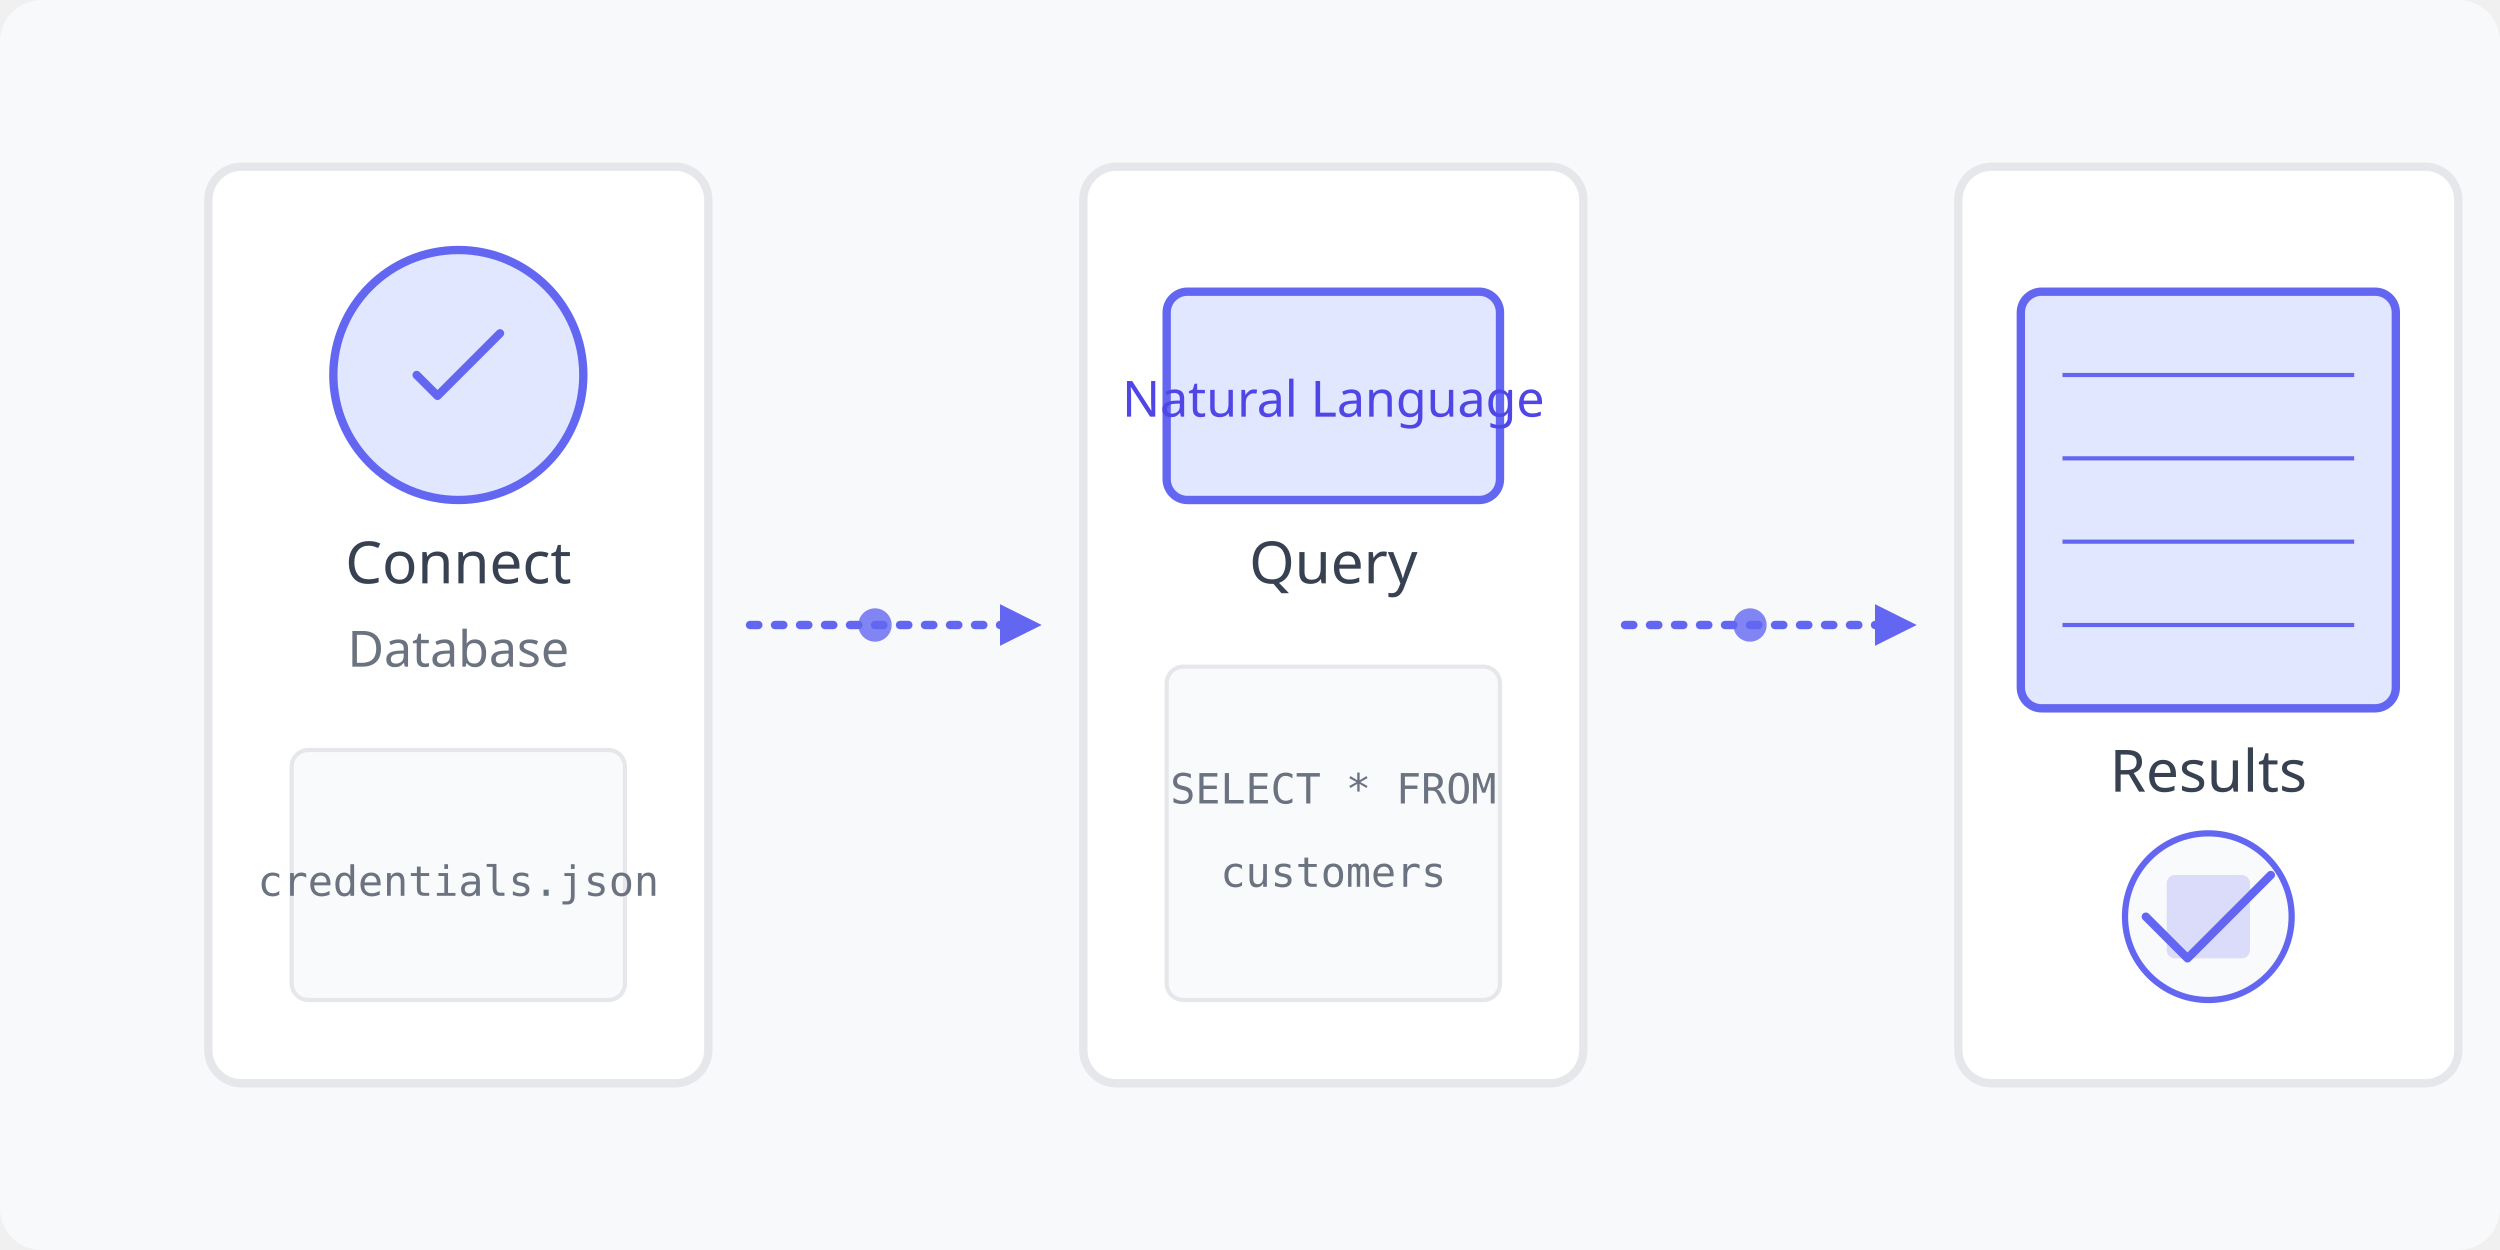
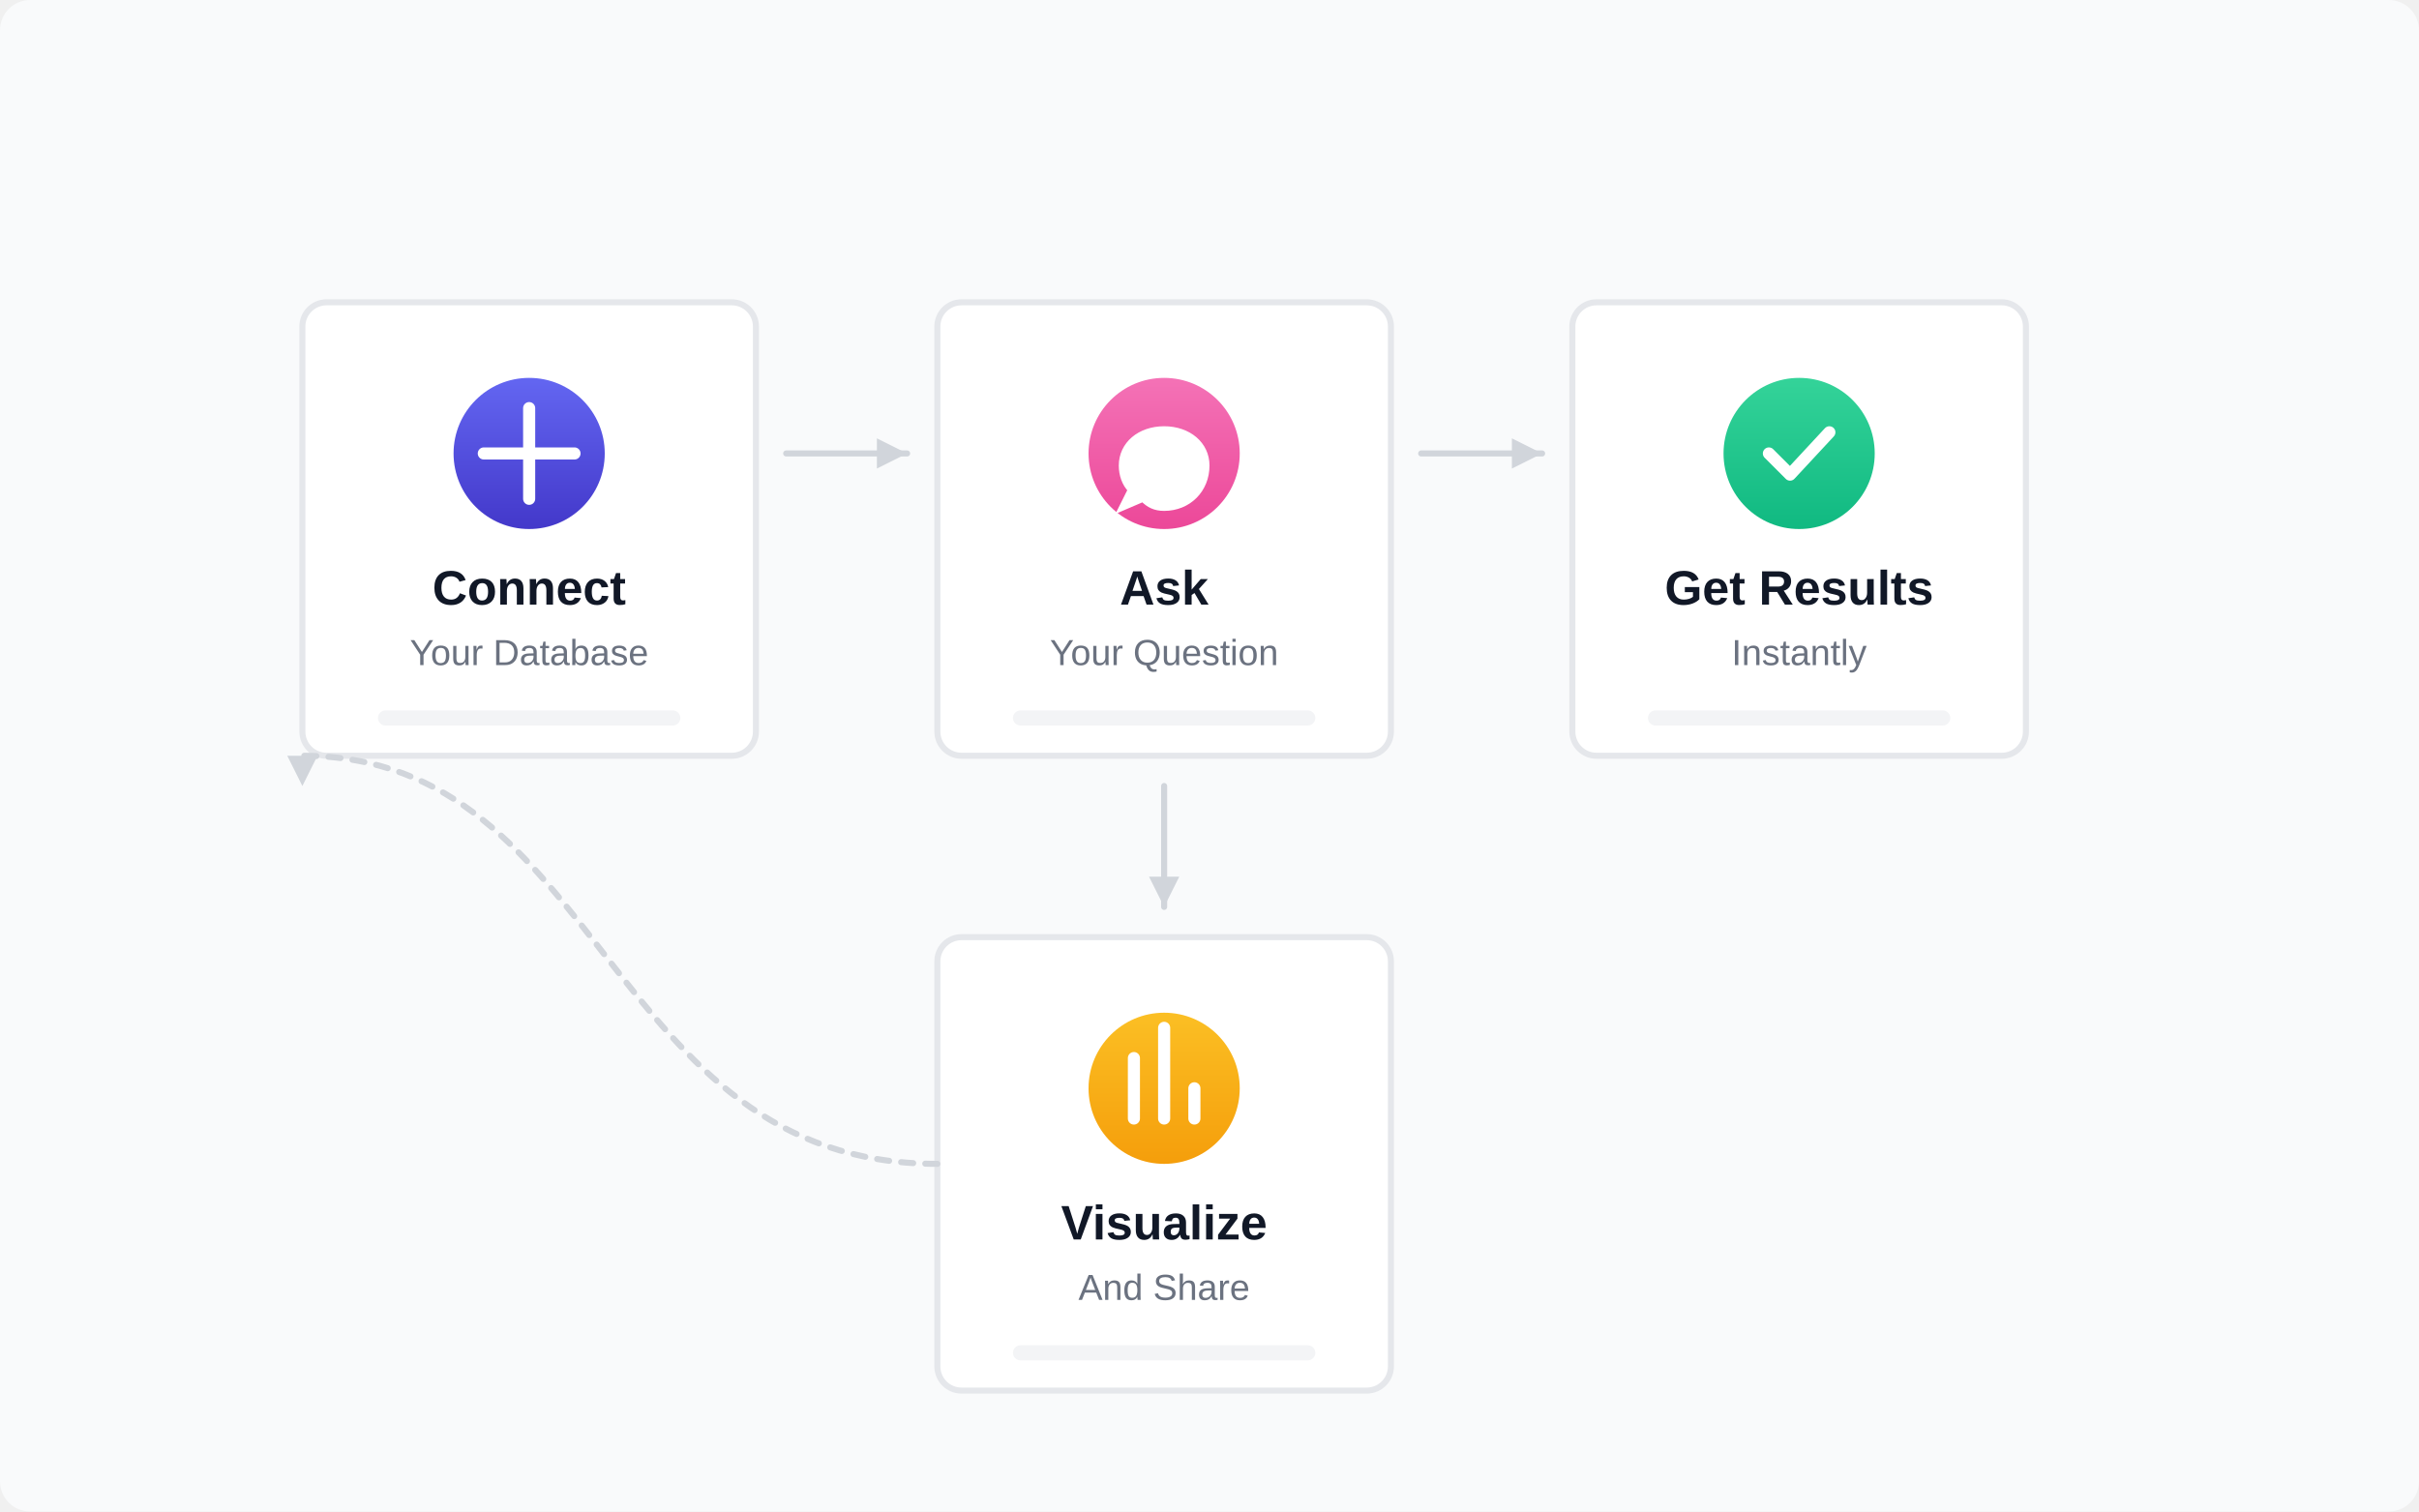
- <svg xmlns="http://www.w3.org/2000/svg" width="600" height="300" viewBox="0 0 600 300" fill="none">
-   <rect x="0" y="0" width="600" height="300" fill="#F8F9FA" rx="10" />
-   <g>
-     <rect x="50" y="40" width="120" height="220" rx="8" fill="#FFFFFF" stroke="#E5E7EB" stroke-width="2" />
-     <circle cx="110" cy="90" r="30" fill="#E0E7FF" stroke="#6366F1" stroke-width="2" />
-     <path d="M100 90 L105 95 L120 80" stroke="#6366F1" stroke-width="2" stroke-linecap="round" stroke-linejoin="round" />
-     <text x="110" y="140" font-family="sans-serif" font-size="14" fill="#374151" text-anchor="middle">Connect</text>
-     <text x="110" y="160" font-family="sans-serif" font-size="12" fill="#6B7280" text-anchor="middle">Database</text>
-     <rect x="70" y="180" width="80" height="60" rx="4" fill="#F9FAFB" stroke="#E5E7EB" stroke-width="1" />
-     <text x="110" y="215" font-family="monospace" font-size="10" fill="#6B7280" text-anchor="middle">credentials.json</text>
+ <svg xmlns="http://www.w3.org/2000/svg" width="800px" height="500px" viewBox="0 0 800 500" version="1.1">
+   <defs>
+     <linearGradient x1="50%" y1="0%" x2="50%" y2="100%" id="gradient-blue">
+       <stop stop-color="#6366F1" offset="0%" />
+       <stop stop-color="#4338CA" offset="100%" />
+     </linearGradient>
+     <linearGradient x1="50%" y1="0%" x2="50%" y2="100%" id="gradient-pink">
+       <stop stop-color="#F472B6" offset="0%" />
+       <stop stop-color="#EC4899" offset="100%" />
+     </linearGradient>
+     <linearGradient x1="50%" y1="0%" x2="50%" y2="100%" id="gradient-green">
+       <stop stop-color="#34D399" offset="0%" />
+       <stop stop-color="#10B981" offset="100%" />
+     </linearGradient>
+     <linearGradient x1="50%" y1="0%" x2="50%" y2="100%" id="gradient-yellow">
+       <stop stop-color="#FBBF24" offset="0%" />
+       <stop stop-color="#F59E0B" offset="100%" />
+     </linearGradient>
+   </defs>
+   <g stroke="none" stroke-width="1" fill="none" fill-rule="evenodd">
+     <rect fill="#F9FAFB" x="0" y="0" width="800" height="500" rx="10" />
+     <g transform="translate(100, 100)">
+       <rect fill="#FFFFFF" stroke="#E5E7EB" stroke-width="2" x="0" y="0" width="150" height="150" rx="8" />
+       <circle fill="url(#gradient-blue)" cx="75" cy="50" r="25" />
+       <path d="M75,35 L75,65 M60,50 L90,50" stroke="#FFFFFF" stroke-width="4" stroke-linecap="round" />
+       <text font-family="Arial" font-size="16" font-weight="bold" fill="#111827" text-anchor="middle" x="75" y="100">Connect</text>
+       <text font-family="Arial" font-size="12" fill="#6B7280" text-anchor="middle" x="75" y="120">Your Database</text>
+       <rect fill="#F3F4F6" x="25" y="135" width="100" height="5" rx="2.5" />
+     </g>
+     <g transform="translate(260, 150)">
+       <line x1="0" y1="0" x2="40" y2="0" stroke="#D1D5DB" stroke-width="2" stroke-linecap="round" />
+       <polygon fill="#D1D5DB" points="40,0 30,-5 30,5" />
+     </g>
+     <g transform="translate(310, 100)">
+       <rect fill="#FFFFFF" stroke="#E5E7EB" stroke-width="2" x="0" y="0" width="150" height="150" rx="8" />
+       <circle fill="url(#gradient-pink)" cx="75" cy="50" r="25" />
+       <path d="M75,42 C67,42 61,47 61,54 C61,57 62,60 64,62 L61,68 L68,65 C70,67 72,68 75,68 C83,68 89,62 89,54 C89,47 83,42 75,42" stroke="#FFFFFF" stroke-width="2" fill="#FFFFFF" />
+       <text font-family="Arial" font-size="16" font-weight="bold" fill="#111827" text-anchor="middle" x="75" y="100">Ask</text>
+       <text font-family="Arial" font-size="12" fill="#6B7280" text-anchor="middle" x="75" y="120">Your Question</text>
+       <rect fill="#F3F4F6" x="25" y="135" width="100" height="5" rx="2.5" />
+     </g>
+     <g transform="translate(470, 150)">
+       <line x1="0" y1="0" x2="40" y2="0" stroke="#D1D5DB" stroke-width="2" stroke-linecap="round" />
+       <polygon fill="#D1D5DB" points="40,0 30,-5 30,5" />
+     </g>
+     <g transform="translate(520, 100)">
+       <rect fill="#FFFFFF" stroke="#E5E7EB" stroke-width="2" x="0" y="0" width="150" height="150" rx="8" />
+       <circle fill="url(#gradient-green)" cx="75" cy="50" r="25" />
+       <path d="M65,50 L72,57 L85,43" stroke="#FFFFFF" stroke-width="4" stroke-linecap="round" stroke-linejoin="round" />
+       <text font-family="Arial" font-size="16" font-weight="bold" fill="#111827" text-anchor="middle" x="75" y="100">Get Results</text>
+       <text font-family="Arial" font-size="12" fill="#6B7280" text-anchor="middle" x="75" y="120">Instantly</text>
+       <rect fill="#F3F4F6" x="25" y="135" width="100" height="5" rx="2.5" />
+     </g>
+     <g transform="translate(385, 260)">
+       <line x1="0" y1="0" x2="0" y2="40" stroke="#D1D5DB" stroke-width="2" stroke-linecap="round" />
+       <polygon fill="#D1D5DB" points="0,40 -5,30 5,30" />
+     </g>
+     <g transform="translate(310, 310)">
+       <rect fill="#FFFFFF" stroke="#E5E7EB" stroke-width="2" x="0" y="0" width="150" height="150" rx="8" />
+       <circle fill="url(#gradient-yellow)" cx="75" cy="50" r="25" />
+       <path d="M65,60 L65,40 M75,60 L75,30 M85,60 L85,50" stroke="#FFFFFF" stroke-width="4" stroke-linecap="round" />
+       <text font-family="Arial" font-size="16" font-weight="bold" fill="#111827" text-anchor="middle" x="75" y="100">Visualize</text>
+       <text font-family="Arial" font-size="12" fill="#6B7280" text-anchor="middle" x="75" y="120">And Share</text>
+       <rect fill="#F3F4F6" x="25" y="135" width="100" height="5" rx="2.5" />
+     </g>
+     <path d="M310,385 C200,385 200,250 100,250 L100,260" stroke="#D1D5DB" stroke-width="2" stroke-linecap="round" stroke-dasharray="4,4" fill="none" />
+     <polygon fill="#D1D5DB" points="100,260 95,250 105,250" />
  </g>
-   <path d="M180 150 L240 150" stroke="#6366F1" stroke-width="2" stroke-linecap="round" stroke-dasharray="2 4" />
-   <polygon points="240,145 250,150 240,155" fill="#6366F1" />
-   <g>
-     <rect x="260" y="40" width="120" height="220" rx="8" fill="#FFFFFF" stroke="#E5E7EB" stroke-width="2" />
-     <rect x="280" y="70" width="80" height="50" rx="5" fill="#E0E7FF" stroke="#6366F1" stroke-width="2" />
-     <text x="320" y="100" font-family="sans-serif" font-size="12" fill="#4F46E5" text-anchor="middle">Natural Language</text>
-     <text x="320" y="140" font-family="sans-serif" font-size="14" fill="#374151" text-anchor="middle">Query</text>
-     <rect x="280" y="160" width="80" height="80" rx="4" fill="#F9FAFB" stroke="#E5E7EB" stroke-width="1" />
-     <text x="320" y="190" font-family="monospace" font-size="10" fill="#6B7280" text-anchor="middle" dominant-baseline="middle">SELECT * FROM</text>
-     <text x="320" y="210" font-family="monospace" font-size="10" fill="#6B7280" text-anchor="middle" dominant-baseline="middle">customers</text>
-   </g>
-   <path d="M390 150 L450 150" stroke="#6366F1" stroke-width="2" stroke-linecap="round" stroke-dasharray="2 4" />
-   <polygon points="450,145 460,150 450,155" fill="#6366F1" />
-   <g>
-     <rect x="470" y="40" width="120" height="220" rx="8" fill="#FFFFFF" stroke="#E5E7EB" stroke-width="2" />
-     <rect x="485" y="70" width="90" height="100" rx="5" fill="#E0E7FF" stroke="#6366F1" stroke-width="2" />
-     <line x1="495" y1="90" x2="565" y2="90" stroke="#6366F1" stroke-width="1" />
-     <line x1="495" y1="110" x2="565" y2="110" stroke="#6366F1" stroke-width="1" />
-     <line x1="495" y1="130" x2="565" y2="130" stroke="#6366F1" stroke-width="1" />
-     <line x1="495" y1="150" x2="565" y2="150" stroke="#6366F1" stroke-width="1" />
-     <text x="530" y="190" font-family="sans-serif" font-size="14" fill="#374151" text-anchor="middle">Results</text>
-     <circle cx="530" cy="220" r="20" fill="#F9FAFB" stroke="#6366F1" stroke-width="1.5" />
-     <rect x="520" y="210" width="20" height="20" rx="2" fill="#6366F1" opacity="0.2" />
-     <path d="M515 220 L525 230 L545 210" stroke="#6366F1" stroke-width="2" stroke-linecap="round" stroke-linejoin="round" />
-   </g>
-   <circle cx="210" cy="150" r="4" fill="#6366F1" opacity="0.8">
-     <animate attributeName="opacity" values="0.8;0.2;0.8" dur="2s" repeatCount="indefinite" />
-   </circle>
-   <circle cx="420" cy="150" r="4" fill="#6366F1" opacity="0.8">
-     <animate attributeName="opacity" values="0.8;0.2;0.8" dur="2s" repeatCount="indefinite" begin="0.7s" />
-   </circle>
</svg>
